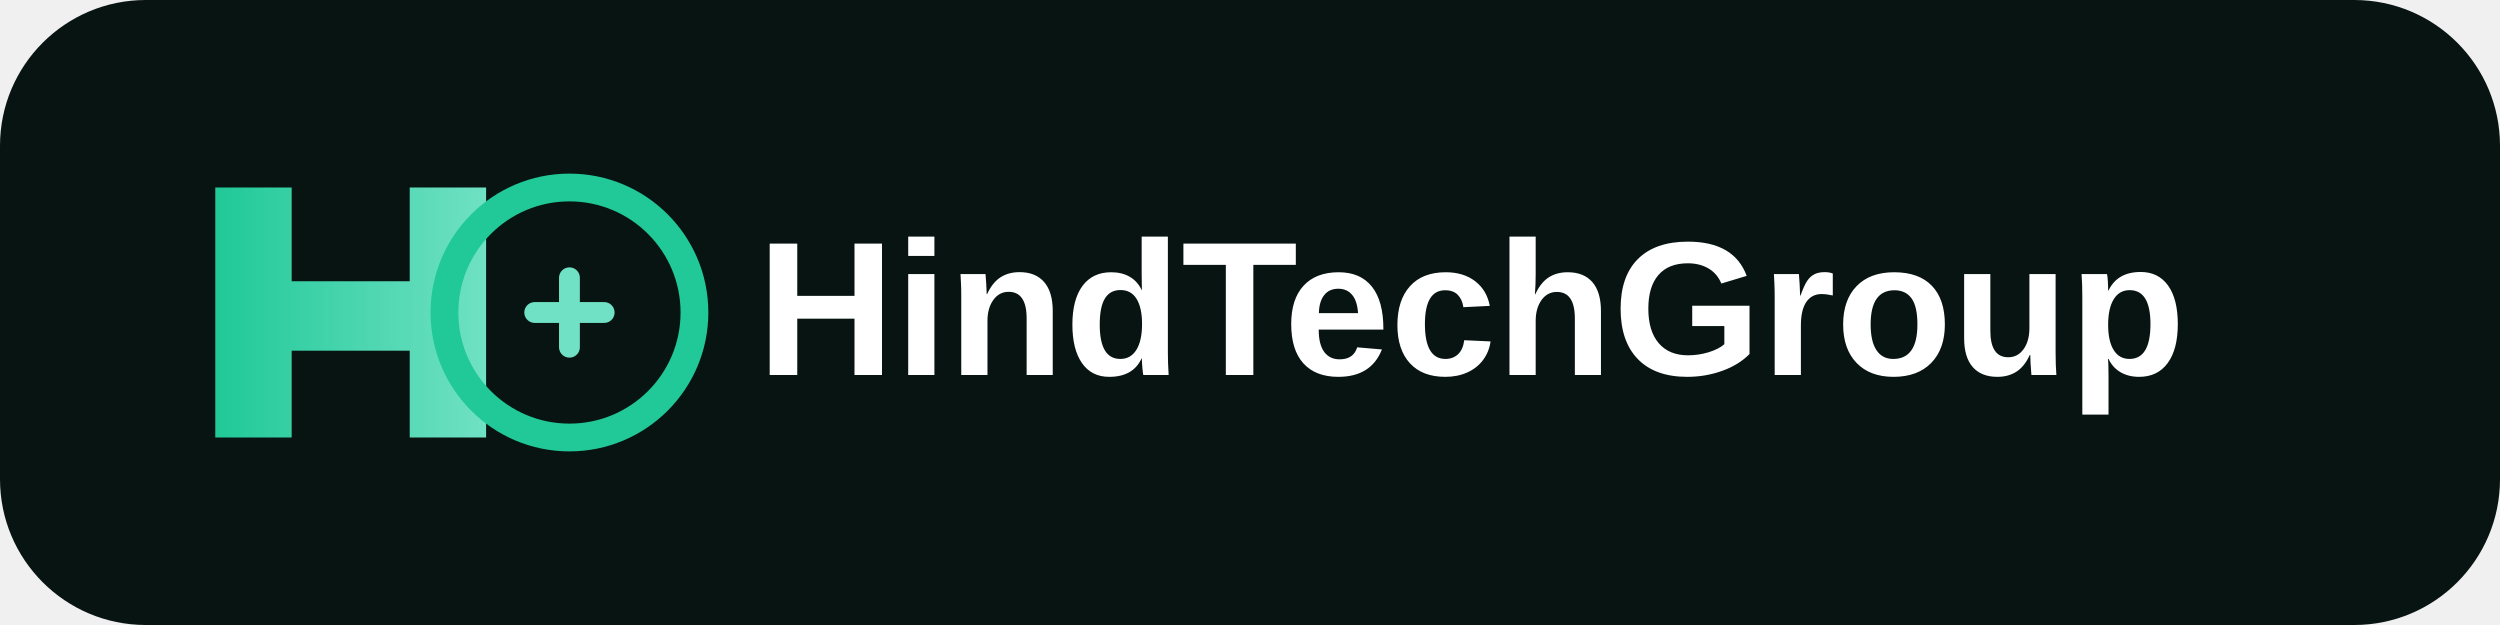
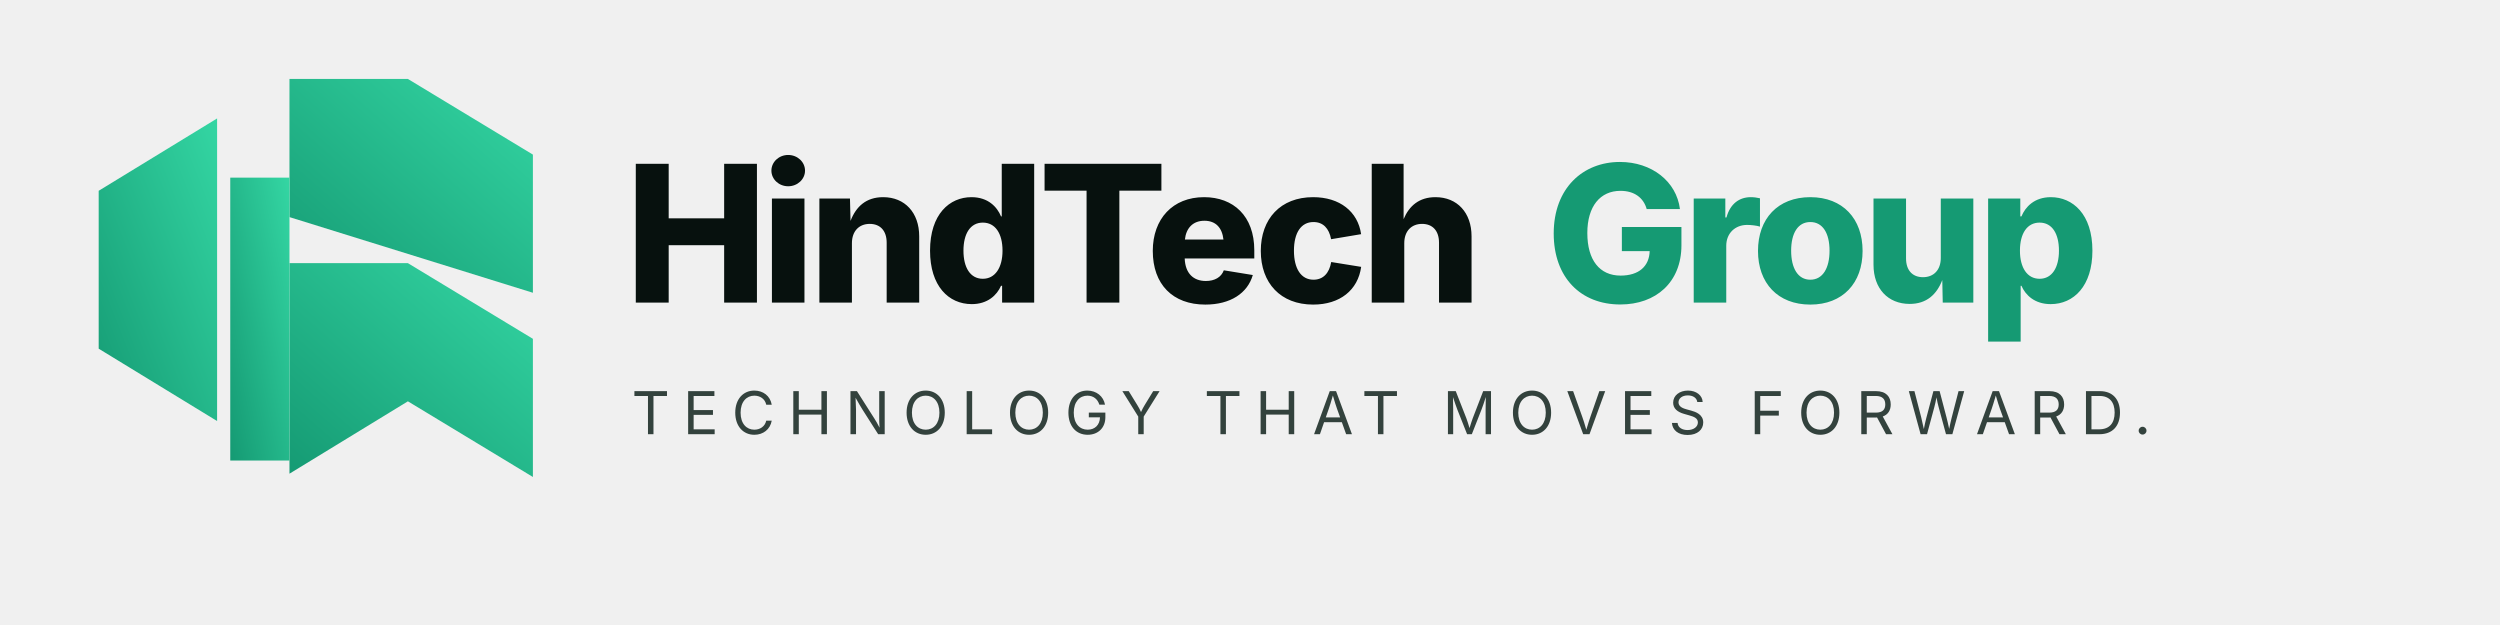
- <svg xmlns="http://www.w3.org/2000/svg" viewBox="0 0 720 180">
+ <svg xmlns="http://www.w3.org/2000/svg" viewBox="0 0 760 190" role="img" aria-labelledby="title desc">
  <defs>
-     <linearGradient id="g">
-       <stop stop-color="#20c997" />
-       <stop offset="1" stop-color="#70e1c4" />
+     <linearGradient id="g" x1="0" y1="1" x2="1" y2="0">
+       <stop offset="0" stop-color="#159A73" />
+       <stop offset="1" stop-color="#34D6A3" />
    </linearGradient>
  </defs>
-   <rect width="720" height="180" rx="42" fill="#071412" />
-   <path d="M62 126V54h22v27h34V54h22v72h-22v-25H84v25H62Z" fill="url(#g)" />
-   <circle cx="164" cy="90" r="36" fill="none" stroke="#20c997" stroke-width="8" />
-   <path d="M154 90h20M164 80v20" stroke="#70e1c4" stroke-width="6" stroke-linecap="round" />
-   <text x="218" y="108" fill="#fff" font-family="Arial,sans-serif" font-size="55" font-weight="700">HindTechGroup</text>
+   <g transform="translate(12 20)" fill="url(#g)">
+     <path d="M18 38 54 16v92l-36-22z" />
+     <path d="M76 4h36l38 23v42L76 46z" />
+     <path d="M76 60h36l38 23v42l-38-23-36 22z" />
+     <path d="M58 34h18v86H58z" />
+   </g>
+   <g font-family="Inter,Arial,sans-serif" font-weight="800" font-size="58" letter-spacing="-2">
+     <text x="190" y="92" fill="#07110E">HindTech</text>
+     <text x="470" y="92" fill="#159A73">Group</text>
+   </g>
+   <text x="192" y="132" font-family="Inter,Arial,sans-serif" font-size="18" letter-spacing="4" fill="#33423D">TECHNOLOGY THAT MOVES FORWARD.</text>
</svg>
